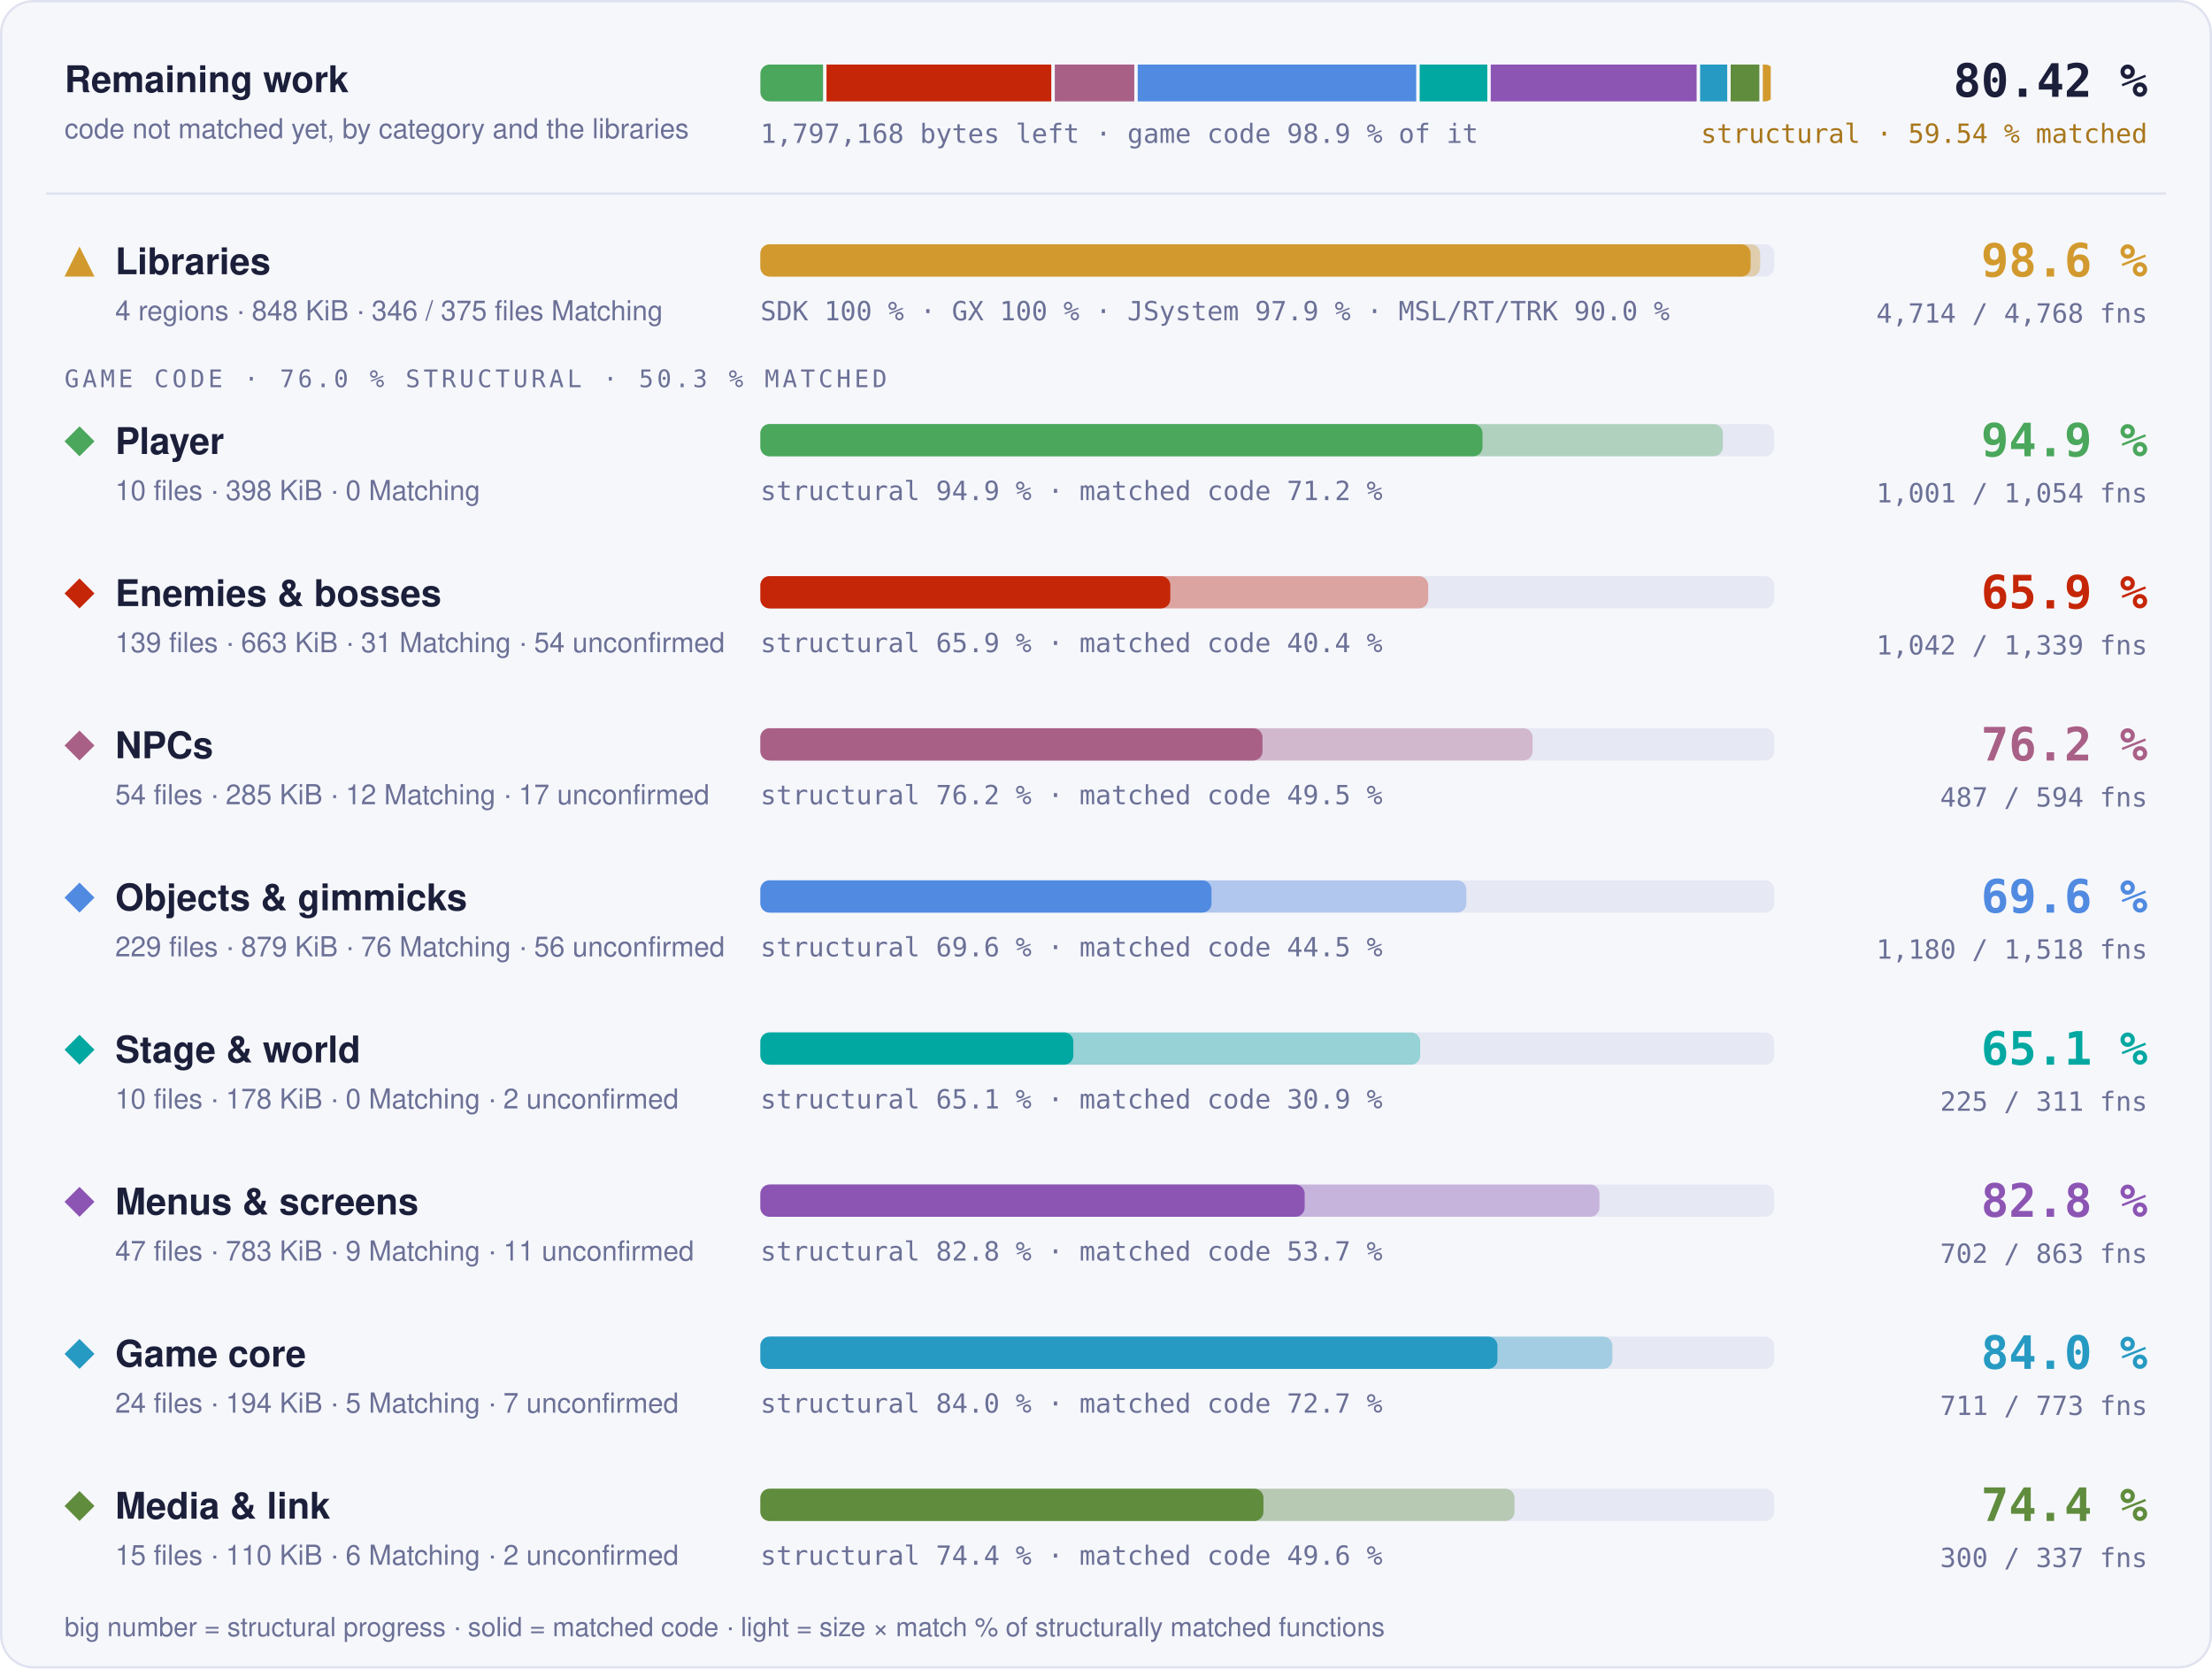
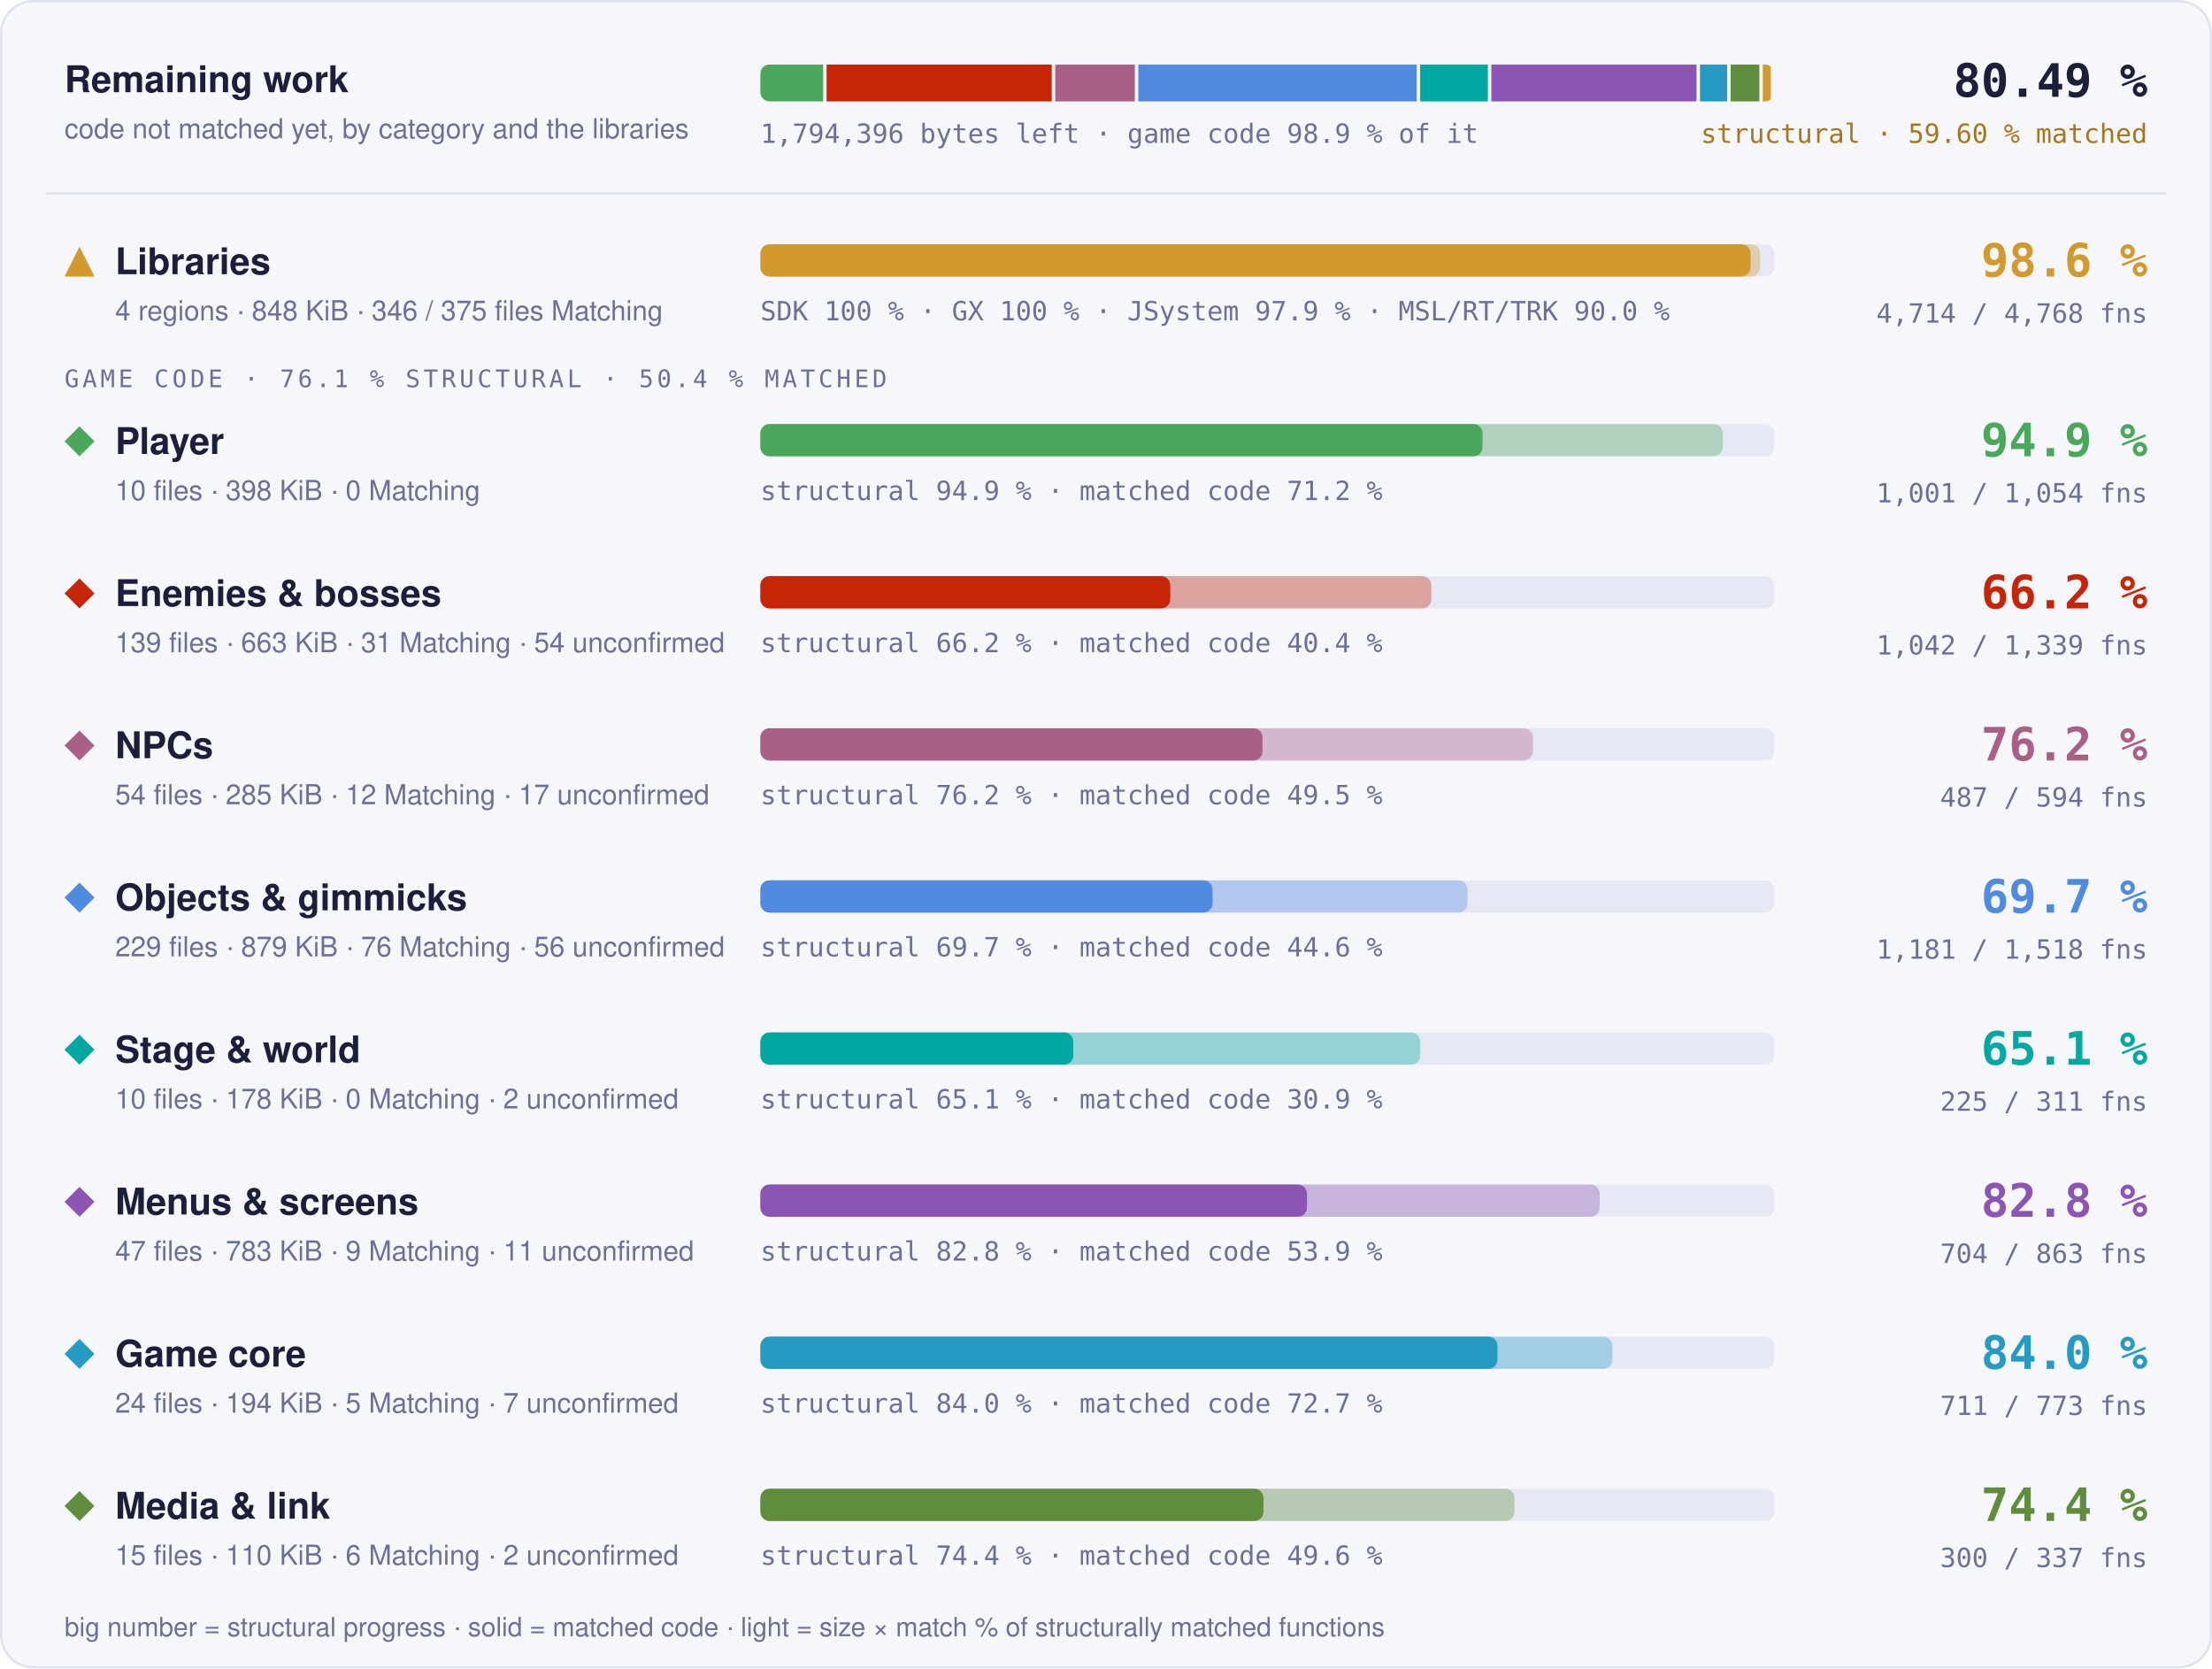
- <svg xmlns="http://www.w3.org/2000/svg" width="960" height="724" viewBox="0 0 960 724" role="img" aria-label="Progress overview: Libraries 98.6 % structural, 97.7 % matched code, 4714 of 4768 functions; Player 94.9 % structural, 71.2 % matched code, 1001 of 1054 functions; Enemies &amp; bosses 65.9 % structural, 40.4 % matched code, 1042 of 1339 functions; NPCs 76.2 % structural, 49.5 % matched code, 487 of 594 functions; Objects &amp; gimmicks 69.6 % structural, 44.5 % matched code, 1180 of 1518 functions; Stage &amp; world 65.1 % structural, 30.9 % matched code, 225 of 311 functions; Menus &amp; screens 82.8 % structural, 53.7 % matched code, 702 of 863 functions; Game core 84.0 % structural, 72.7 % matched code, 711 of 773 functions; Media &amp; link 74.4 % structural, 49.6 % matched code, 300 of 337 functions">
+ <svg xmlns="http://www.w3.org/2000/svg" width="960" height="724" viewBox="0 0 960 724" role="img" aria-label="Progress overview: Libraries 98.6 % structural, 97.7 % matched code, 4714 of 4768 functions; Player 94.9 % structural, 71.2 % matched code, 1001 of 1054 functions; Enemies &amp; bosses 66.2 % structural, 40.4 % matched code, 1042 of 1339 functions; NPCs 76.2 % structural, 49.5 % matched code, 487 of 594 functions; Objects &amp; gimmicks 69.7 % structural, 44.6 % matched code, 1181 of 1518 functions; Stage &amp; world 65.1 % structural, 30.9 % matched code, 225 of 311 functions; Menus &amp; screens 82.8 % structural, 53.9 % matched code, 704 of 863 functions; Game core 84.0 % structural, 72.7 % matched code, 711 of 773 functions; Media &amp; link 74.4 % structural, 49.6 % matched code, 300 of 337 functions">
  <style>text { font-family: -apple-system, BlinkMacSystemFont, 'Segoe UI', Helvetica, Arial, sans-serif; } .mono { font-family: ui-monospace, SFMono-Regular, 'SF Mono', Menlo, Consolas, monospace; } .grow { transform-box: fill-box; transform-origin: 0 50%; animation: grow 1.4s cubic-bezier(.2,.8,.2,1) both; } @keyframes grow { from { transform: scaleX(0); } } @media (prefers-reduced-motion: reduce) { * { animation: none !important; } }</style>
  <rect x="0.5" y="0.5" width="959" height="723" rx="14" fill="#f6f7fb" stroke="#dfe2ef" />
  <text x="28" y="40" font-size="16" font-weight="700" fill="#1b1f3a">Remaining work</text>
  <text x="28" y="60" font-size="12" fill="#6b7096">code not matched yet, by category and the libraries</text>
  <clipPath id="rw">
    <rect x="330" y="28" width="440" height="16" rx="4" />
  </clipPath>
  <g clip-path="url(#rw)">
-     <rect class="grow" x="330.00" y="28" width="27.20" height="16" fill="#4aa75c" />
-     <rect class="grow" x="358.70" y="28" width="97.56" height="16" fill="#c52607" />
-     <rect class="grow" x="457.77" y="28" width="34.50" height="16" fill="#a96087" />
-     <rect class="grow" x="493.77" y="28" width="120.86" height="16" fill="#508ae1" />
-     <rect class="grow" x="616.13" y="28" width="29.35" height="16" fill="#00a8a1" />
-     <rect class="grow" x="646.98" y="28" width="89.36" height="16" fill="#8c55b4" />
-     <rect class="grow" x="737.84" y="28" width="11.77" height="16" fill="#269ac2" />
-     <rect class="grow" x="751.11" y="28" width="12.44" height="16" fill="#608c3d" />
-     <rect class="grow" x="765.05" y="28" width="3.45" height="16" fill="#d29a2e" />
+     <rect class="grow" x="330.00" y="28" width="27.25" height="16" fill="#4aa75c" />
+     <rect class="grow" x="358.75" y="28" width="97.71" height="16" fill="#c52607" />
+     <rect class="grow" x="457.96" y="28" width="34.56" height="16" fill="#a96087" />
+     <rect class="grow" x="494.02" y="28" width="120.82" height="16" fill="#508ae1" />
+     <rect class="grow" x="616.34" y="28" width="29.40" height="16" fill="#00a8a1" />
+     <rect class="grow" x="647.24" y="28" width="89.05" height="16" fill="#8c55b4" />
+     <rect class="grow" x="737.79" y="28" width="11.79" height="16" fill="#269ac2" />
+     <rect class="grow" x="751.08" y="28" width="12.46" height="16" fill="#608c3d" />
+     <rect class="grow" x="765.04" y="28" width="3.46" height="16" fill="#d29a2e" />
  </g>
-   <text x="330" y="62" class="mono" font-size="11.5" fill="#6b7096">1,797,168 bytes left · game code 98.9 % of it</text>
-   <text x="932" y="42" text-anchor="end" class="mono" font-size="20" font-weight="700" fill="#1b1f3a">80.42 %</text>
-   <text x="932" y="62" text-anchor="end" class="mono" font-size="11.5" fill="#a8761a">structural · 59.54 % matched</text>
+   <text x="330" y="62" class="mono" font-size="11.5" fill="#6b7096">1,794,396 bytes left · game code 98.9 % of it</text>
+   <text x="932" y="42" text-anchor="end" class="mono" font-size="20" font-weight="700" fill="#1b1f3a">80.49 %</text>
+   <text x="932" y="62" text-anchor="end" class="mono" font-size="11.5" fill="#a8761a">structural · 59.60 % matched</text>
  <line x1="20" x2="940" y1="84" y2="84" stroke="#dfe2ef" />
  <g fill="#d29a2e">
    <path d="M34.5 107L41 120L28 120Z" />
  </g>
  <text x="50" y="119" font-size="16" font-weight="700" fill="#1b1f3a">Libraries</text>
  <text x="50" y="139" font-size="12" fill="#6b7096">4 regions · 848 KiB · 346 / 375 files Matching</text>
  <rect x="330" y="106" width="440" height="14" rx="4" fill="#e6e8f3" />
  <rect class="grow" style="animation-delay:0.0s" x="330" y="106" width="433.89" height="14" rx="4" fill="#d29a2e" fill-opacity="0.35" />
  <rect class="grow" style="animation-delay:0.0s" x="330" y="106" width="429.75" height="14" rx="4" fill="#d29a2e" />
  <text x="330" y="139" class="mono" font-size="11.5" fill="#6b7096">SDK 100 % · GX 100 % · JSystem 97.9 % · MSL/RT/TRK 90.0 %</text>
  <text x="932" y="120" text-anchor="end" class="mono" font-size="20" font-weight="700" fill="#d29a2e">98.6 %</text>
  <text x="932" y="140" text-anchor="end" class="mono" font-size="11.5" fill="#6b7096">4,714 / 4,768 fns</text>
-   <text x="28" y="168" class="mono" font-size="10.5" letter-spacing="0.14em" fill="#6b7096">GAME CODE · 76.0 % STRUCTURAL · 50.3 % MATCHED</text>
+   <text x="28" y="168" class="mono" font-size="10.5" letter-spacing="0.14em" fill="#6b7096">GAME CODE · 76.1 % STRUCTURAL · 50.4 % MATCHED</text>
  <g fill="#4aa75c">
    <path d="M34.5 185L41 191.5L34.5 198L28 191.5Z" />
  </g>
  <text x="50" y="197" font-size="16" font-weight="700" fill="#1b1f3a">Player</text>
  <text x="50" y="217" font-size="12" fill="#6b7096">10 files · 398 KiB · 0 Matching</text>
  <rect x="330" y="184" width="440" height="14" rx="4" fill="#e6e8f3" />
  <rect class="grow" style="animation-delay:0.1s" x="330" y="184" width="417.70" height="14" rx="4" fill="#4aa75c" fill-opacity="0.35" />
  <rect class="grow" style="animation-delay:0.1s" x="330" y="184" width="313.41" height="14" rx="4" fill="#4aa75c" />
  <text x="330" y="217" class="mono" font-size="11.5" fill="#6b7096">structural 94.9 % · matched code 71.2 %</text>
  <text x="932" y="198" text-anchor="end" class="mono" font-size="20" font-weight="700" fill="#4aa75c">94.9 %</text>
  <text x="932" y="218" text-anchor="end" class="mono" font-size="11.5" fill="#6b7096">1,001 / 1,054 fns</text>
  <g fill="#c52607">
    <path d="M34.5 251L41 257.5L34.5 264L28 257.5Z" />
  </g>
  <text x="50" y="263" font-size="16" font-weight="700" fill="#1b1f3a">Enemies &amp; bosses</text>
  <text x="50" y="283" font-size="12" fill="#6b7096">139 files · 663 KiB · 31 Matching · 54 unconfirmed</text>
  <rect x="330" y="250" width="440" height="14" rx="4" fill="#e6e8f3" />
-   <rect class="grow" style="animation-delay:0.2s" x="330" y="250" width="289.84" height="14" rx="4" fill="#c52607" fill-opacity="0.35" />
+   <rect class="grow" style="animation-delay:0.2s" x="330" y="250" width="291.20" height="14" rx="4" fill="#c52607" fill-opacity="0.35" />
  <rect class="grow" style="animation-delay:0.2s" x="330" y="250" width="177.90" height="14" rx="4" fill="#c52607" />
-   <text x="330" y="283" class="mono" font-size="11.5" fill="#6b7096">structural 65.9 % · matched code 40.4 %</text>
-   <text x="932" y="264" text-anchor="end" class="mono" font-size="20" font-weight="700" fill="#c52607">65.9 %</text>
+   <text x="330" y="283" class="mono" font-size="11.5" fill="#6b7096">structural 66.2 % · matched code 40.4 %</text>
+   <text x="932" y="264" text-anchor="end" class="mono" font-size="20" font-weight="700" fill="#c52607">66.2 %</text>
  <text x="932" y="284" text-anchor="end" class="mono" font-size="11.5" fill="#6b7096">1,042 / 1,339 fns</text>
  <g fill="#a96087">
    <path d="M34.5 317L41 323.5L34.5 330L28 323.5Z" />
  </g>
  <text x="50" y="329" font-size="16" font-weight="700" fill="#1b1f3a">NPCs</text>
  <text x="50" y="349" font-size="12" fill="#6b7096">54 files · 285 KiB · 12 Matching · 17 unconfirmed</text>
  <rect x="330" y="316" width="440" height="14" rx="4" fill="#e6e8f3" />
-   <rect class="grow" style="animation-delay:0.3s" x="330" y="316" width="335.15" height="14" rx="4" fill="#a96087" fill-opacity="0.35" />
+   <rect class="grow" style="animation-delay:0.3s" x="330" y="316" width="335.23" height="14" rx="4" fill="#a96087" fill-opacity="0.35" />
  <rect class="grow" style="animation-delay:0.3s" x="330" y="316" width="217.93" height="14" rx="4" fill="#a96087" />
  <text x="330" y="349" class="mono" font-size="11.5" fill="#6b7096">structural 76.2 % · matched code 49.5 %</text>
  <text x="932" y="330" text-anchor="end" class="mono" font-size="20" font-weight="700" fill="#a96087">76.2 %</text>
  <text x="932" y="350" text-anchor="end" class="mono" font-size="11.5" fill="#6b7096">487 / 594 fns</text>
  <g fill="#508ae1">
    <path d="M34.5 383L41 389.5L34.5 396L28 389.5Z" />
  </g>
  <text x="50" y="395" font-size="16" font-weight="700" fill="#1b1f3a">Objects &amp; gimmicks</text>
  <text x="50" y="415" font-size="12" fill="#6b7096">229 files · 879 KiB · 76 Matching · 56 unconfirmed</text>
  <rect x="330" y="382" width="440" height="14" rx="4" fill="#e6e8f3" />
-   <rect class="grow" style="animation-delay:0.4s" x="330" y="382" width="306.39" height="14" rx="4" fill="#508ae1" fill-opacity="0.35" />
-   <rect class="grow" style="animation-delay:0.4s" x="330" y="382" width="195.79" height="14" rx="4" fill="#508ae1" />
-   <text x="330" y="415" class="mono" font-size="11.5" fill="#6b7096">structural 69.6 % · matched code 44.5 %</text>
-   <text x="932" y="396" text-anchor="end" class="mono" font-size="20" font-weight="700" fill="#508ae1">69.6 %</text>
-   <text x="932" y="416" text-anchor="end" class="mono" font-size="11.5" fill="#6b7096">1,180 / 1,518 fns</text>
+   <rect class="grow" style="animation-delay:0.4s" x="330" y="382" width="306.87" height="14" rx="4" fill="#508ae1" fill-opacity="0.35" />
+   <rect class="grow" style="animation-delay:0.4s" x="330" y="382" width="196.25" height="14" rx="4" fill="#508ae1" />
+   <text x="330" y="415" class="mono" font-size="11.5" fill="#6b7096">structural 69.7 % · matched code 44.6 %</text>
+   <text x="932" y="396" text-anchor="end" class="mono" font-size="20" font-weight="700" fill="#508ae1">69.7 %</text>
+   <text x="932" y="416" text-anchor="end" class="mono" font-size="11.5" fill="#6b7096">1,181 / 1,518 fns</text>
  <g fill="#00a8a1">
    <path d="M34.5 449L41 455.5L34.5 462L28 455.5Z" />
  </g>
  <text x="50" y="461" font-size="16" font-weight="700" fill="#1b1f3a">Stage &amp; world</text>
  <text x="50" y="481" font-size="12" fill="#6b7096">10 files · 178 KiB · 0 Matching · 2 unconfirmed</text>
  <rect x="330" y="448" width="440" height="14" rx="4" fill="#e6e8f3" />
  <rect class="grow" style="animation-delay:0.5s" x="330" y="448" width="286.36" height="14" rx="4" fill="#00a8a1" fill-opacity="0.35" />
  <rect class="grow" style="animation-delay:0.5s" x="330" y="448" width="135.82" height="14" rx="4" fill="#00a8a1" />
  <text x="330" y="481" class="mono" font-size="11.5" fill="#6b7096">structural 65.1 % · matched code 30.9 %</text>
  <text x="932" y="462" text-anchor="end" class="mono" font-size="20" font-weight="700" fill="#00a8a1">65.1 %</text>
  <text x="932" y="482" text-anchor="end" class="mono" font-size="11.5" fill="#6b7096">225 / 311 fns</text>
  <g fill="#8c55b4">
    <path d="M34.5 515L41 521.5L34.5 528L28 521.5Z" />
  </g>
  <text x="50" y="527" font-size="16" font-weight="700" fill="#1b1f3a">Menus &amp; screens</text>
  <text x="50" y="547" font-size="12" fill="#6b7096">47 files · 783 KiB · 9 Matching · 11 unconfirmed</text>
  <rect x="330" y="514" width="440" height="14" rx="4" fill="#e6e8f3" />
-   <rect class="grow" style="animation-delay:0.6s" x="330" y="514" width="364.16" height="14" rx="4" fill="#8c55b4" fill-opacity="0.35" />
-   <rect class="grow" style="animation-delay:0.6s" x="330" y="514" width="236.22" height="14" rx="4" fill="#8c55b4" />
-   <text x="330" y="547" class="mono" font-size="11.5" fill="#6b7096">structural 82.8 % · matched code 53.7 %</text>
+   <rect class="grow" style="animation-delay:0.6s" x="330" y="514" width="364.24" height="14" rx="4" fill="#8c55b4" fill-opacity="0.35" />
+   <rect class="grow" style="animation-delay:0.6s" x="330" y="514" width="237.23" height="14" rx="4" fill="#8c55b4" />
+   <text x="330" y="547" class="mono" font-size="11.5" fill="#6b7096">structural 82.8 % · matched code 53.9 %</text>
  <text x="932" y="528" text-anchor="end" class="mono" font-size="20" font-weight="700" fill="#8c55b4">82.8 %</text>
-   <text x="932" y="548" text-anchor="end" class="mono" font-size="11.5" fill="#6b7096">702 / 863 fns</text>
+   <text x="932" y="548" text-anchor="end" class="mono" font-size="11.5" fill="#6b7096">704 / 863 fns</text>
  <g fill="#269ac2">
    <path d="M34.5 581L41 587.5L34.5 594L28 587.5Z" />
  </g>
  <text x="50" y="593" font-size="16" font-weight="700" fill="#1b1f3a">Game core</text>
  <text x="50" y="613" font-size="12" fill="#6b7096">24 files · 194 KiB · 5 Matching · 7 unconfirmed</text>
  <rect x="330" y="580" width="440" height="14" rx="4" fill="#e6e8f3" />
  <rect class="grow" style="animation-delay:0.7s" x="330" y="580" width="369.76" height="14" rx="4" fill="#269ac2" fill-opacity="0.35" />
  <rect class="grow" style="animation-delay:0.7s" x="330" y="580" width="319.89" height="14" rx="4" fill="#269ac2" />
  <text x="330" y="613" class="mono" font-size="11.5" fill="#6b7096">structural 84.0 % · matched code 72.7 %</text>
  <text x="932" y="594" text-anchor="end" class="mono" font-size="20" font-weight="700" fill="#269ac2">84.0 %</text>
  <text x="932" y="614" text-anchor="end" class="mono" font-size="11.5" fill="#6b7096">711 / 773 fns</text>
  <g fill="#608c3d">
    <path d="M34.5 647L41 653.5L34.5 660L28 653.5Z" />
  </g>
  <text x="50" y="659" font-size="16" font-weight="700" fill="#1b1f3a">Media &amp; link</text>
  <text x="50" y="679" font-size="12" fill="#6b7096">15 files · 110 KiB · 6 Matching · 2 unconfirmed</text>
  <rect x="330" y="646" width="440" height="14" rx="4" fill="#e6e8f3" />
  <rect class="grow" style="animation-delay:0.8s" x="330" y="646" width="327.29" height="14" rx="4" fill="#608c3d" fill-opacity="0.35" />
  <rect class="grow" style="animation-delay:0.8s" x="330" y="646" width="218.34" height="14" rx="4" fill="#608c3d" />
  <text x="330" y="679" class="mono" font-size="11.5" fill="#6b7096">structural 74.4 % · matched code 49.6 %</text>
  <text x="932" y="660" text-anchor="end" class="mono" font-size="20" font-weight="700" fill="#608c3d">74.4 %</text>
  <text x="932" y="680" text-anchor="end" class="mono" font-size="11.5" fill="#6b7096">300 / 337 fns</text>
  <text x="28" y="710" font-size="11.5" fill="#6b7096">big number = structural progress · solid = matched code · light = size × match % of structurally matched functions</text>
</svg>
